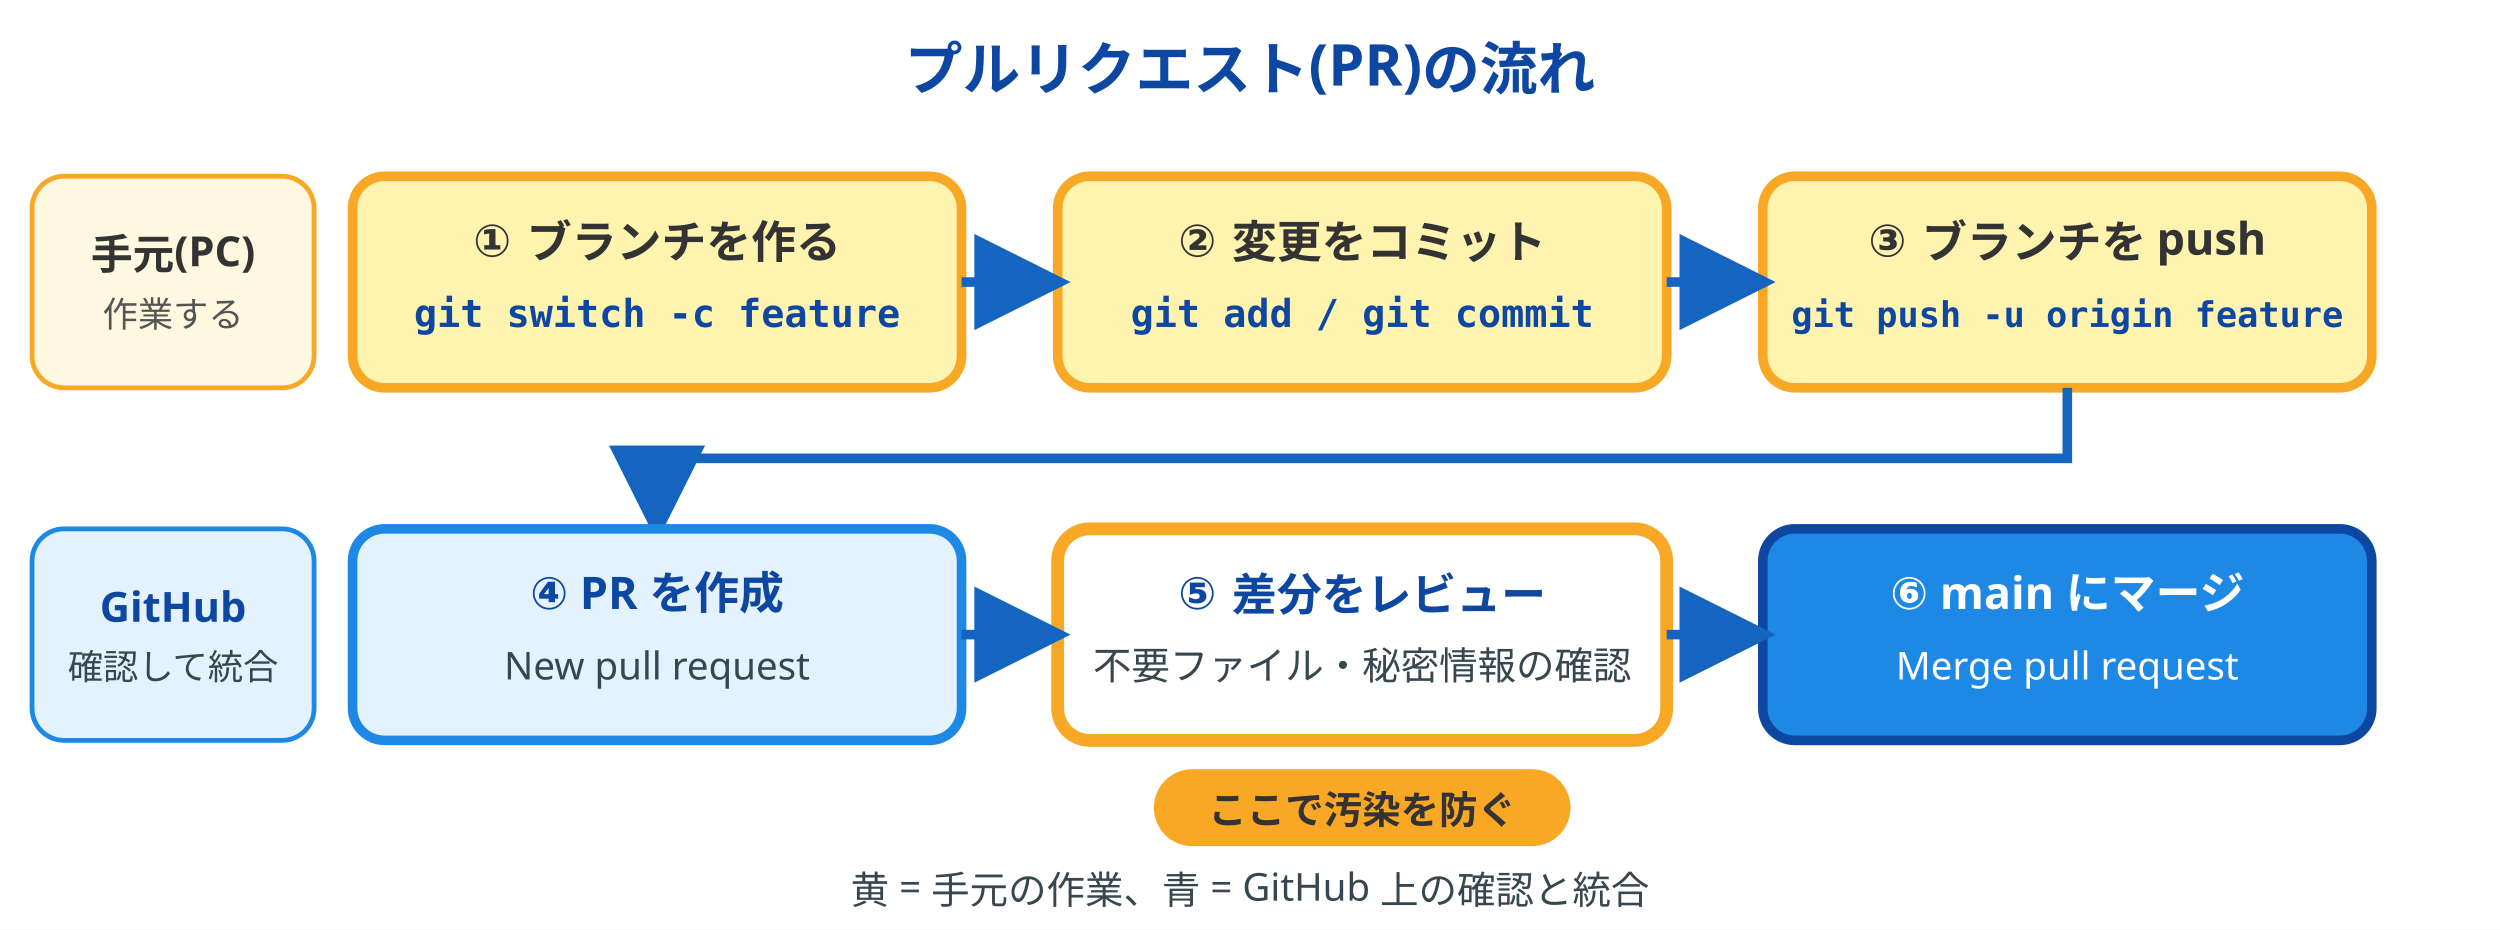
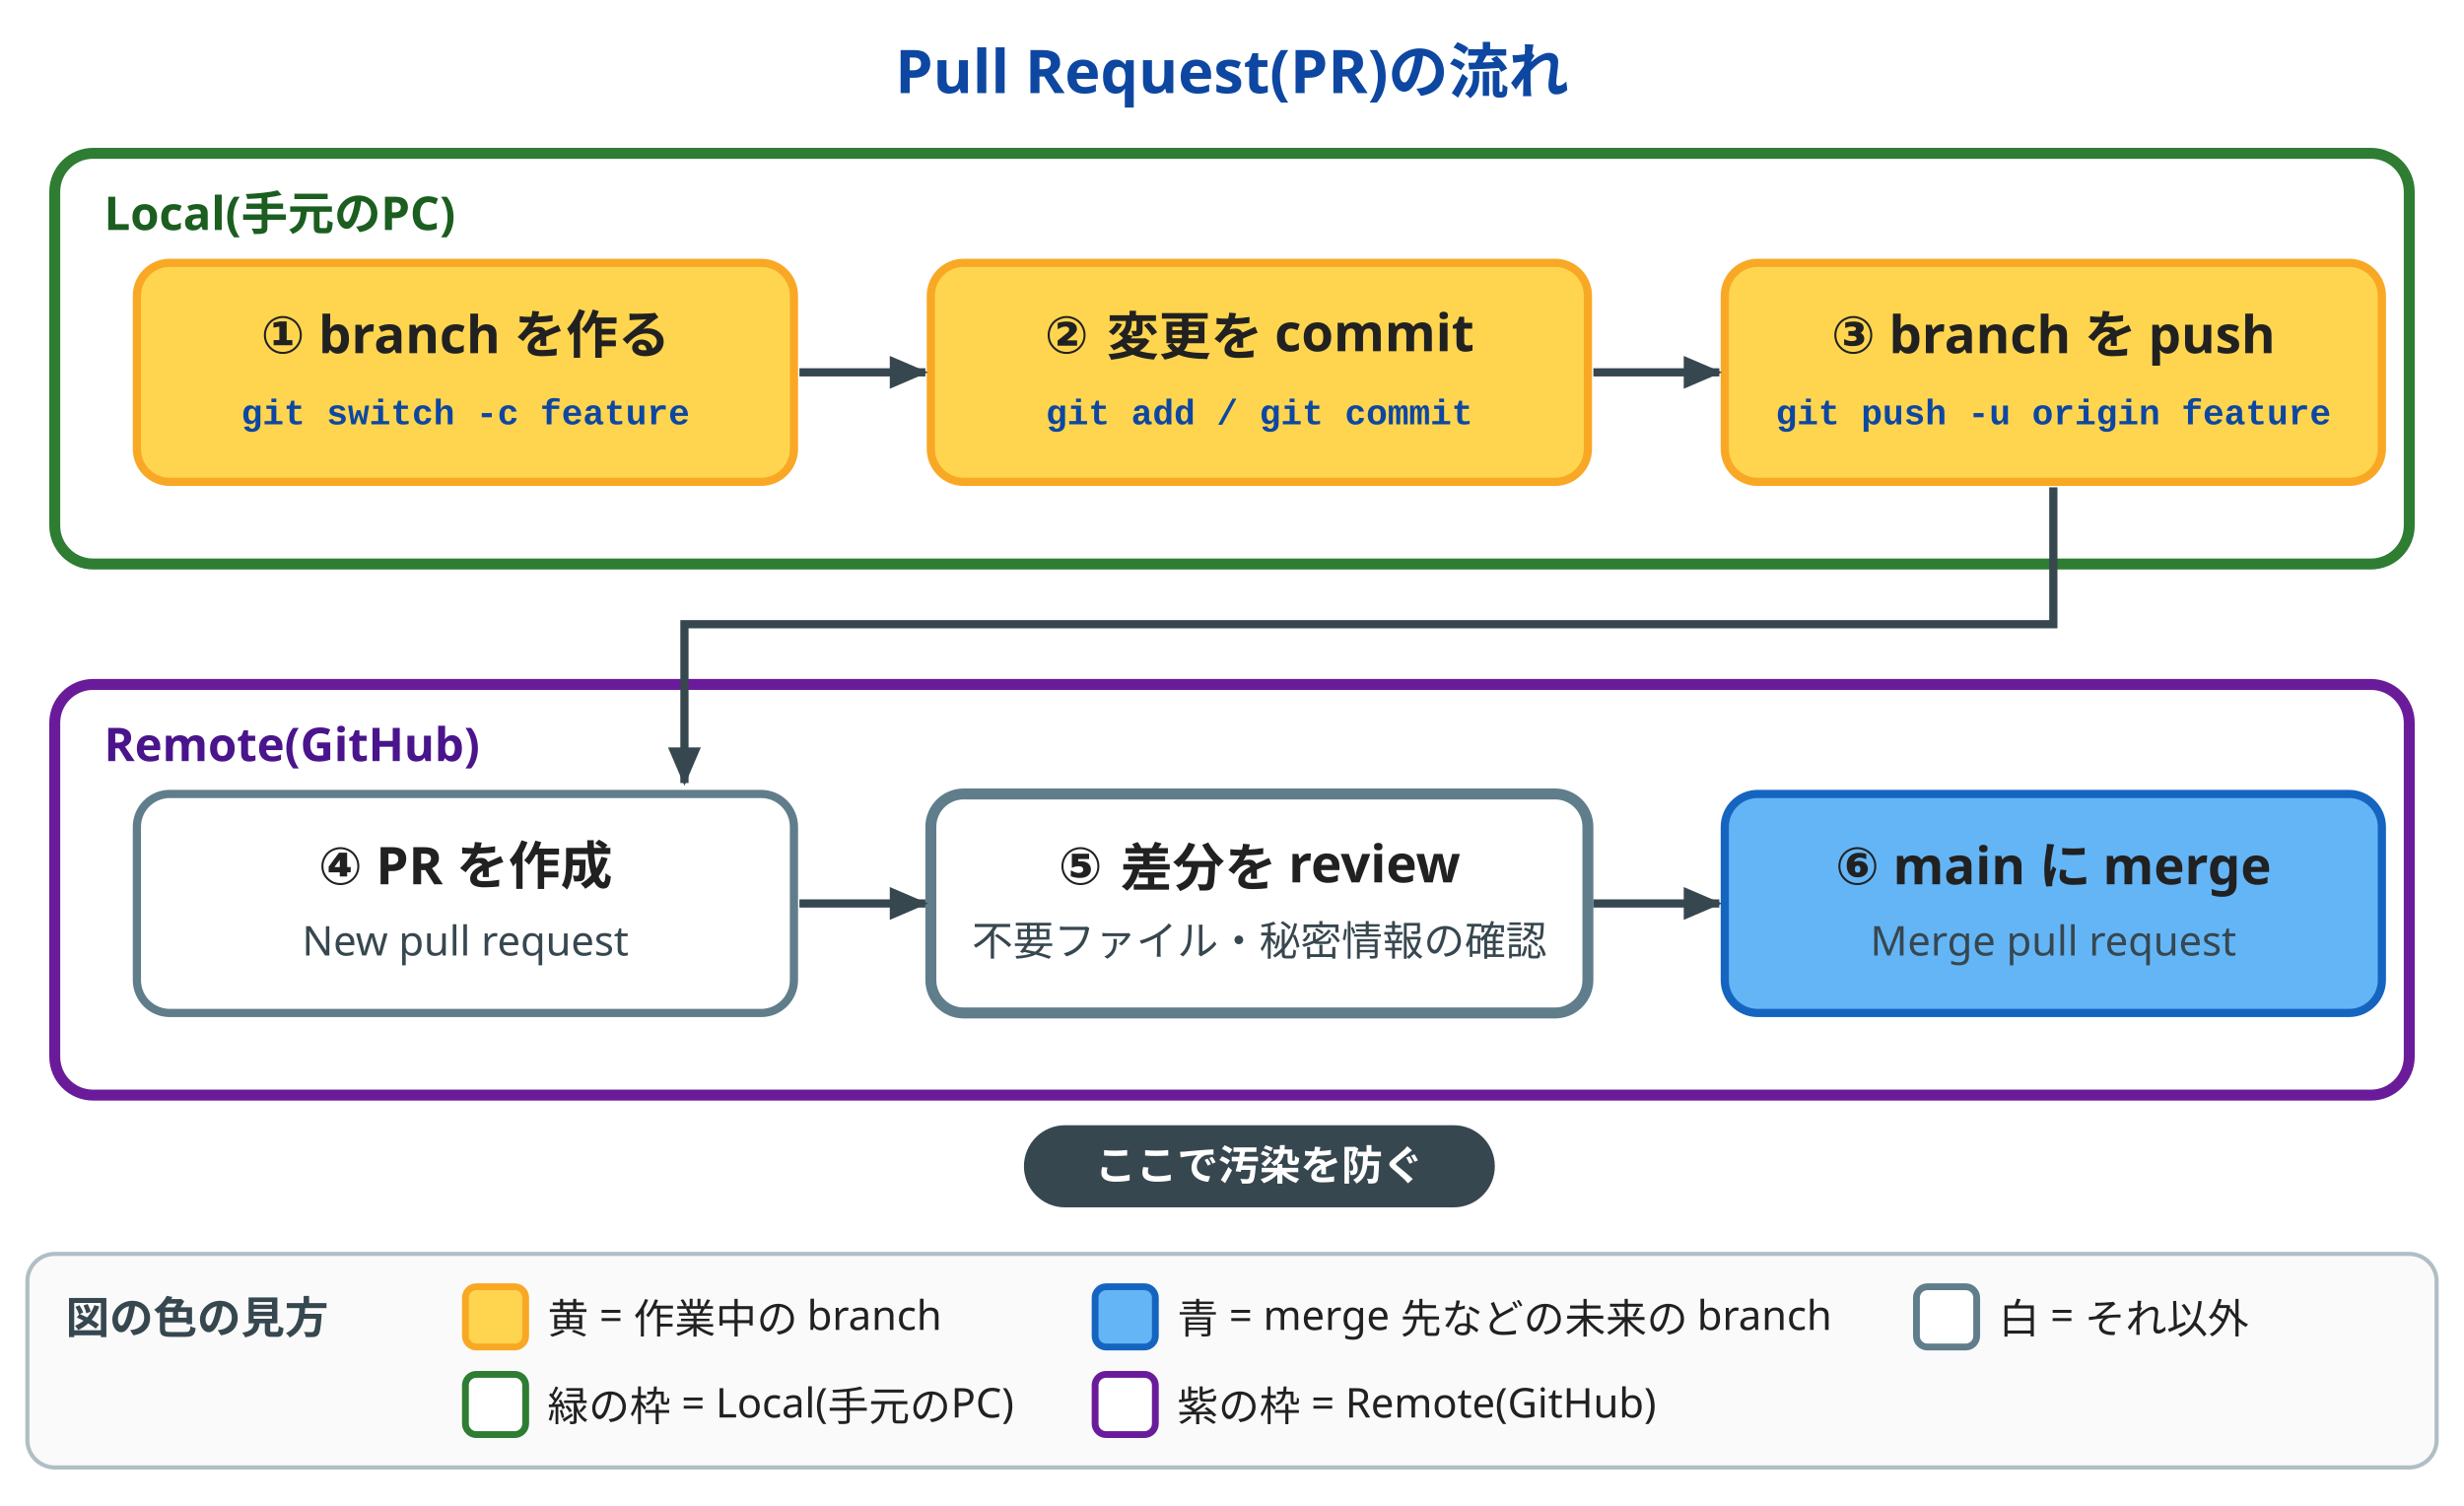
- <svg xmlns="http://www.w3.org/2000/svg" viewBox="0 0 780 290" width="780" height="290" font-family="'Meiryo','Hiragino Sans','Noto Sans JP',sans-serif">
+ <svg xmlns="http://www.w3.org/2000/svg" viewBox="0 0 900 550" width="900" height="550" font-family="'Meiryo','Hiragino Sans','Noto Sans JP',sans-serif">
  <defs>
-     <marker id="a" markerWidth="10" markerHeight="10" refX="8" refY="5" orient="auto">
-       <path d="M0,0 L10,5 L0,10 z" fill="#1565c0" />
+     <marker id="m" markerUnits="userSpaceOnUse" markerWidth="14" markerHeight="14" refX="13" refY="7" orient="auto">
+       <path d="M0,1 L14,7 L0,13 z" fill="#37474f" />
+     </marker>
+     <marker id="g" markerUnits="userSpaceOnUse" markerWidth="14" markerHeight="14" refX="13" refY="7" orient="auto">
+       <path d="M0,1 L14,7 L0,13 z" fill="#90a4ae" />
    </marker>
  </defs>
-   <rect width="780" height="290" fill="#ffffff" />
-   <text x="390" y="28" text-anchor="middle" font-size="18" font-weight="bold" fill="#0d47a1">プルリクエスト(PR)の流れ</text>
-   <rect x="10" y="55" width="88" height="66" rx="10" fill="#fff8e1" stroke="#f9a825" stroke-width="1.5" />
-   <text x="54" y="84" text-anchor="middle" font-size="13" font-weight="bold" fill="#333">手元(PC)</text>
-   <text x="54" y="102" text-anchor="middle" font-size="11" fill="#555">作業する</text>
-   <rect x="10" y="165" width="88" height="66" rx="10" fill="#e3f2fd" stroke="#1e88e5" stroke-width="1.5" />
-   <text x="54" y="194" text-anchor="middle" font-size="13" font-weight="bold" fill="#0d47a1">GitHub</text>
-   <text x="54" y="212" text-anchor="middle" font-size="11" fill="#37474f">確認して統合</text>
-   <rect x="110" y="55" width="190" height="66" rx="10" fill="#fff3b0" stroke="#f9a825" stroke-width="3" />
-   <text x="205" y="80" text-anchor="middle" font-size="14" font-weight="bold" fill="#333">① ブランチを作る</text>
-   <text x="205" y="102" text-anchor="middle" font-size="12" font-weight="bold" font-family="Consolas,monospace" fill="#0d47a1">git switch -c feature</text>
-   <rect x="330" y="55" width="190" height="66" rx="10" fill="#fff3b0" stroke="#f9a825" stroke-width="3" />
-   <text x="425" y="80" text-anchor="middle" font-size="14" font-weight="bold" fill="#333">② 変更をコミット</text>
-   <text x="425" y="102" text-anchor="middle" font-size="12" font-weight="bold" font-family="Consolas,monospace" fill="#0d47a1">git add / git commit</text>
-   <rect x="550" y="55" width="190" height="66" rx="10" fill="#fff3b0" stroke="#f9a825" stroke-width="3" />
-   <text x="645" y="80" text-anchor="middle" font-size="14" font-weight="bold" fill="#333">③ ブランチを push</text>
-   <text x="645" y="102" text-anchor="middle" font-size="11" font-weight="bold" font-family="Consolas,monospace" fill="#0d47a1">git push -u origin feature</text>
-   <line x1="300" y1="88" x2="328" y2="88" stroke="#1565c0" stroke-width="3" marker-end="url(#a)" />
-   <line x1="520" y1="88" x2="548" y2="88" stroke="#1565c0" stroke-width="3" marker-end="url(#a)" />
-   <path d="M645,121 L645,143 L205,143 L205,163" fill="none" stroke="#1565c0" stroke-width="3" marker-end="url(#a)" />
-   <rect x="110" y="165" width="190" height="66" rx="10" fill="#e3f2fd" stroke="#1e88e5" stroke-width="3" />
-   <text x="205" y="190" text-anchor="middle" font-size="14" font-weight="bold" fill="#0d47a1">④ PR を作成</text>
-   <text x="205" y="212" text-anchor="middle" font-size="12" fill="#37474f">New pull request</text>
-   <rect x="330" y="165" width="190" height="66" rx="10" fill="#ffffff" stroke="#f9a825" stroke-width="4" />
-   <text x="425" y="190" text-anchor="middle" font-size="14" font-weight="bold" fill="#0d47a1">⑤ 差分をレビュー</text>
-   <text x="425" y="212" text-anchor="middle" font-size="12" fill="#37474f">不要ファイル・秘密情報の確認</text>
-   <rect x="550" y="165" width="190" height="66" rx="10" fill="#1e88e5" stroke="#0d47a1" stroke-width="3" />
-   <text x="645" y="190" text-anchor="middle" font-size="14" font-weight="bold" fill="#ffffff">⑥ main にマージ</text>
-   <text x="645" y="212" text-anchor="middle" font-size="12" fill="#ffffff">Merge pull request</text>
-   <line x1="300" y1="198" x2="328" y2="198" stroke="#1565c0" stroke-width="3" marker-end="url(#a)" />
-   <line x1="520" y1="198" x2="548" y2="198" stroke="#1565c0" stroke-width="3" marker-end="url(#a)" />
-   <rect x="360" y="240" width="130" height="24" rx="12" fill="#f9a825" />
-   <text x="425" y="257" text-anchor="middle" font-size="12" font-weight="bold" fill="#333">ここで汚染を防ぐ</text>
-   <text x="390" y="282" text-anchor="middle" font-size="12" fill="#37474f">黄 = 手元の作業、青 = GitHub 上の確認と統合</text>
+   <rect width="900" height="550" fill="#ffffff" />
+   <text x="450" y="34" font-size="22" font-weight="bold" fill="#0d47a1" text-anchor="middle">Pull Request(PR)の流れ</text>
+   <rect x="20" y="56" width="860" height="150" rx="14" fill="#ffffff" stroke="#2e7d32" stroke-width="4" />
+   <text x="38" y="84" font-size="17" font-weight="bold" fill="#1b5e20" text-anchor="start">Local(手元のPC)</text>
+   <rect x="20" y="250" width="860" height="150" rx="14" fill="#ffffff" stroke="#6a1b9a" stroke-width="4" />
+   <text x="38" y="278" font-size="17" font-weight="bold" fill="#4a148c" text-anchor="start">Remote(GitHub)</text>
+   <rect x="50" y="96" width="240" height="80" rx="12" fill="#ffd54f" stroke="#f9a825" stroke-width="3" />
+   <text x="170" y="129" font-size="19" font-weight="bold" fill="#212121" text-anchor="middle">① branch を作る</text>
+   <text x="170" y="155" font-size="13" font-weight="bold" fill="#0d47a1" text-anchor="middle" font-family="Consolas,'Courier New',monospace">git switch -c feature</text>
+   <rect x="340" y="96" width="240" height="80" rx="12" fill="#ffd54f" stroke="#f9a825" stroke-width="3" />
+   <text x="460" y="129" font-size="19" font-weight="bold" fill="#212121" text-anchor="middle">② 変更を commit</text>
+   <text x="460" y="155" font-size="13" font-weight="bold" fill="#0d47a1" text-anchor="middle" font-family="Consolas,'Courier New',monospace">git add / git commit</text>
+   <rect x="630" y="96" width="240" height="80" rx="12" fill="#ffd54f" stroke="#f9a825" stroke-width="3" />
+   <text x="750" y="129" font-size="19" font-weight="bold" fill="#212121" text-anchor="middle">③ branch を push</text>
+   <text x="750" y="155" font-size="13" font-weight="bold" fill="#0d47a1" text-anchor="middle" font-family="Consolas,'Courier New',monospace">git push -u origin feature</text>
+   <line x1="292" y1="136" x2="338" y2="136" stroke="#37474f" stroke-width="3" marker-end="url(#m)" />
+   <line x1="582" y1="136" x2="628" y2="136" stroke="#37474f" stroke-width="3" marker-end="url(#m)" />
+   <path d="M750,178 L750,228 L250,228 L250,286" fill="none" stroke="#37474f" stroke-width="3" marker-end="url(#m)" />
+   <rect x="50" y="290" width="240" height="80" rx="12" fill="#ffffff" stroke="#607d8b" stroke-width="3" />
+   <text x="170" y="323" font-size="19" font-weight="bold" fill="#212121" text-anchor="middle">④ PR を作成</text>
+   <text x="170" y="349" font-size="15" font-weight="normal" fill="#37474f" text-anchor="middle">New pull request</text>
+   <rect x="340" y="290" width="240" height="80" rx="12" fill="#ffffff" stroke="#607d8b" stroke-width="4" />
+   <text x="460" y="323" font-size="19" font-weight="bold" fill="#212121" text-anchor="middle">⑤ 差分を review</text>
+   <text x="460" y="349" font-size="15" font-weight="normal" fill="#37474f" text-anchor="middle">不要ファイル・秘密情報の確認</text>
+   <rect x="630" y="290" width="240" height="80" rx="12" fill="#64b5f6" stroke="#1565c0" stroke-width="3" />
+   <text x="750" y="323" font-size="19" font-weight="bold" fill="#212121" text-anchor="middle">⑥ main に merge</text>
+   <text x="750" y="349" font-size="15" font-weight="normal" fill="#37474f" text-anchor="middle">Merge pull request</text>
+   <line x1="292" y1="330" x2="338" y2="330" stroke="#37474f" stroke-width="3" marker-end="url(#m)" />
+   <line x1="582" y1="330" x2="628" y2="330" stroke="#37474f" stroke-width="3" marker-end="url(#m)" />
+   <rect x="375" y="412" width="170" height="28" rx="14" fill="#37474f" stroke="#37474f" stroke-width="2" />
+   <text x="460" y="431" font-size="15" font-weight="bold" fill="#ffffff" text-anchor="middle">ここで汚染を防ぐ</text>
+   <rect x="10" y="458" width="880" height="78" rx="10" fill="#fafafa" stroke="#b0bec5" stroke-width="1.5" />
+   <text x="24" y="487" font-size="16" font-weight="bold" fill="#37474f" text-anchor="start">図の色の見方</text>
+   <rect x="170" y="470" width="22" height="22" rx="4" fill="#ffd54f" stroke="#f9a825" stroke-width="2.5" />
+   <text x="200" y="487" font-size="15" font-weight="normal" fill="#212121" text-anchor="start">黄 = 作業中の branch</text>
+   <rect x="400" y="470" width="22" height="22" rx="4" fill="#64b5f6" stroke="#1565c0" stroke-width="2.5" />
+   <text x="430" y="487" font-size="15" font-weight="normal" fill="#212121" text-anchor="start">青 = merge 先などの未来の branch</text>
+   <rect x="700" y="470" width="22" height="22" rx="4" fill="#ffffff" stroke="#607d8b" stroke-width="2.5" />
+   <text x="730" y="487" font-size="15" font-weight="normal" fill="#212121" text-anchor="start">白 = それ以外</text>
+   <rect x="170" y="502" width="22" height="22" rx="4" fill="#ffffff" stroke="#2e7d32" stroke-width="2.5" />
+   <text x="200" y="519" font-size="15" font-weight="normal" fill="#212121" text-anchor="start">緑の枠 = Local(手元のPC)</text>
+   <rect x="400" y="502" width="22" height="22" rx="4" fill="#ffffff" stroke="#6a1b9a" stroke-width="2.5" />
+   <text x="430" y="519" font-size="15" font-weight="normal" fill="#212121" text-anchor="start">紫の枠 = Remote(GitHub)</text>
</svg>
